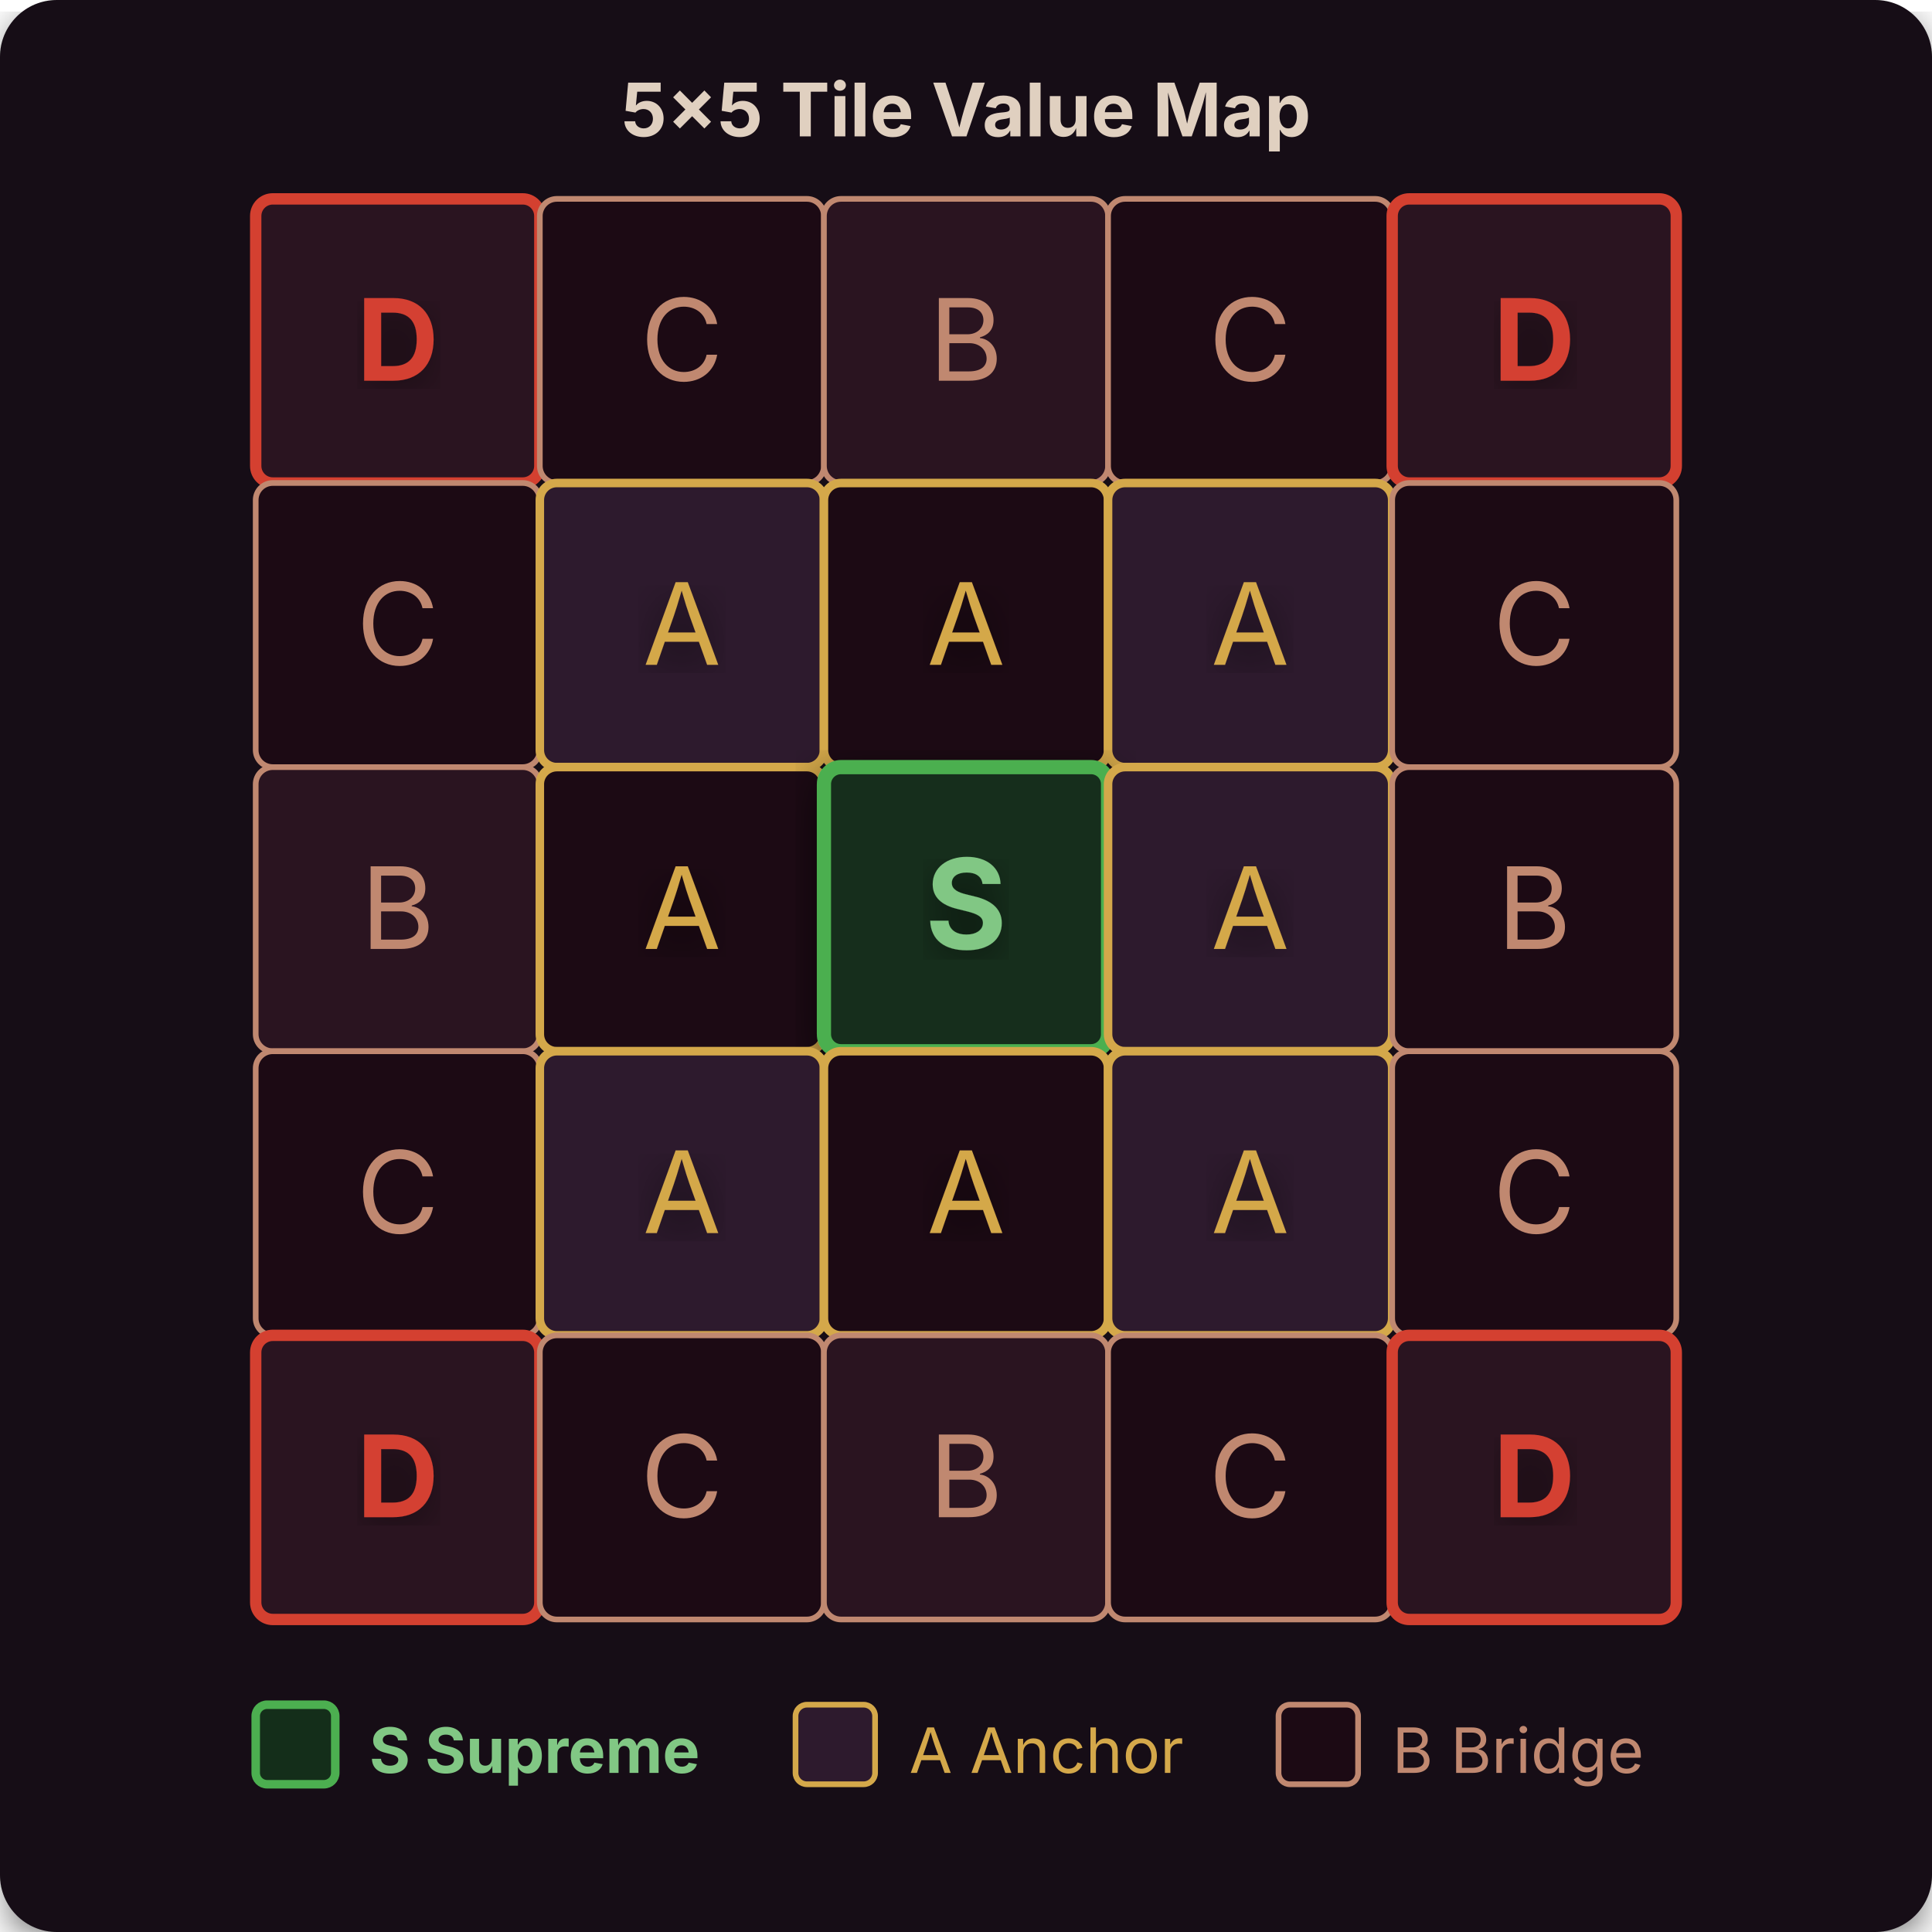
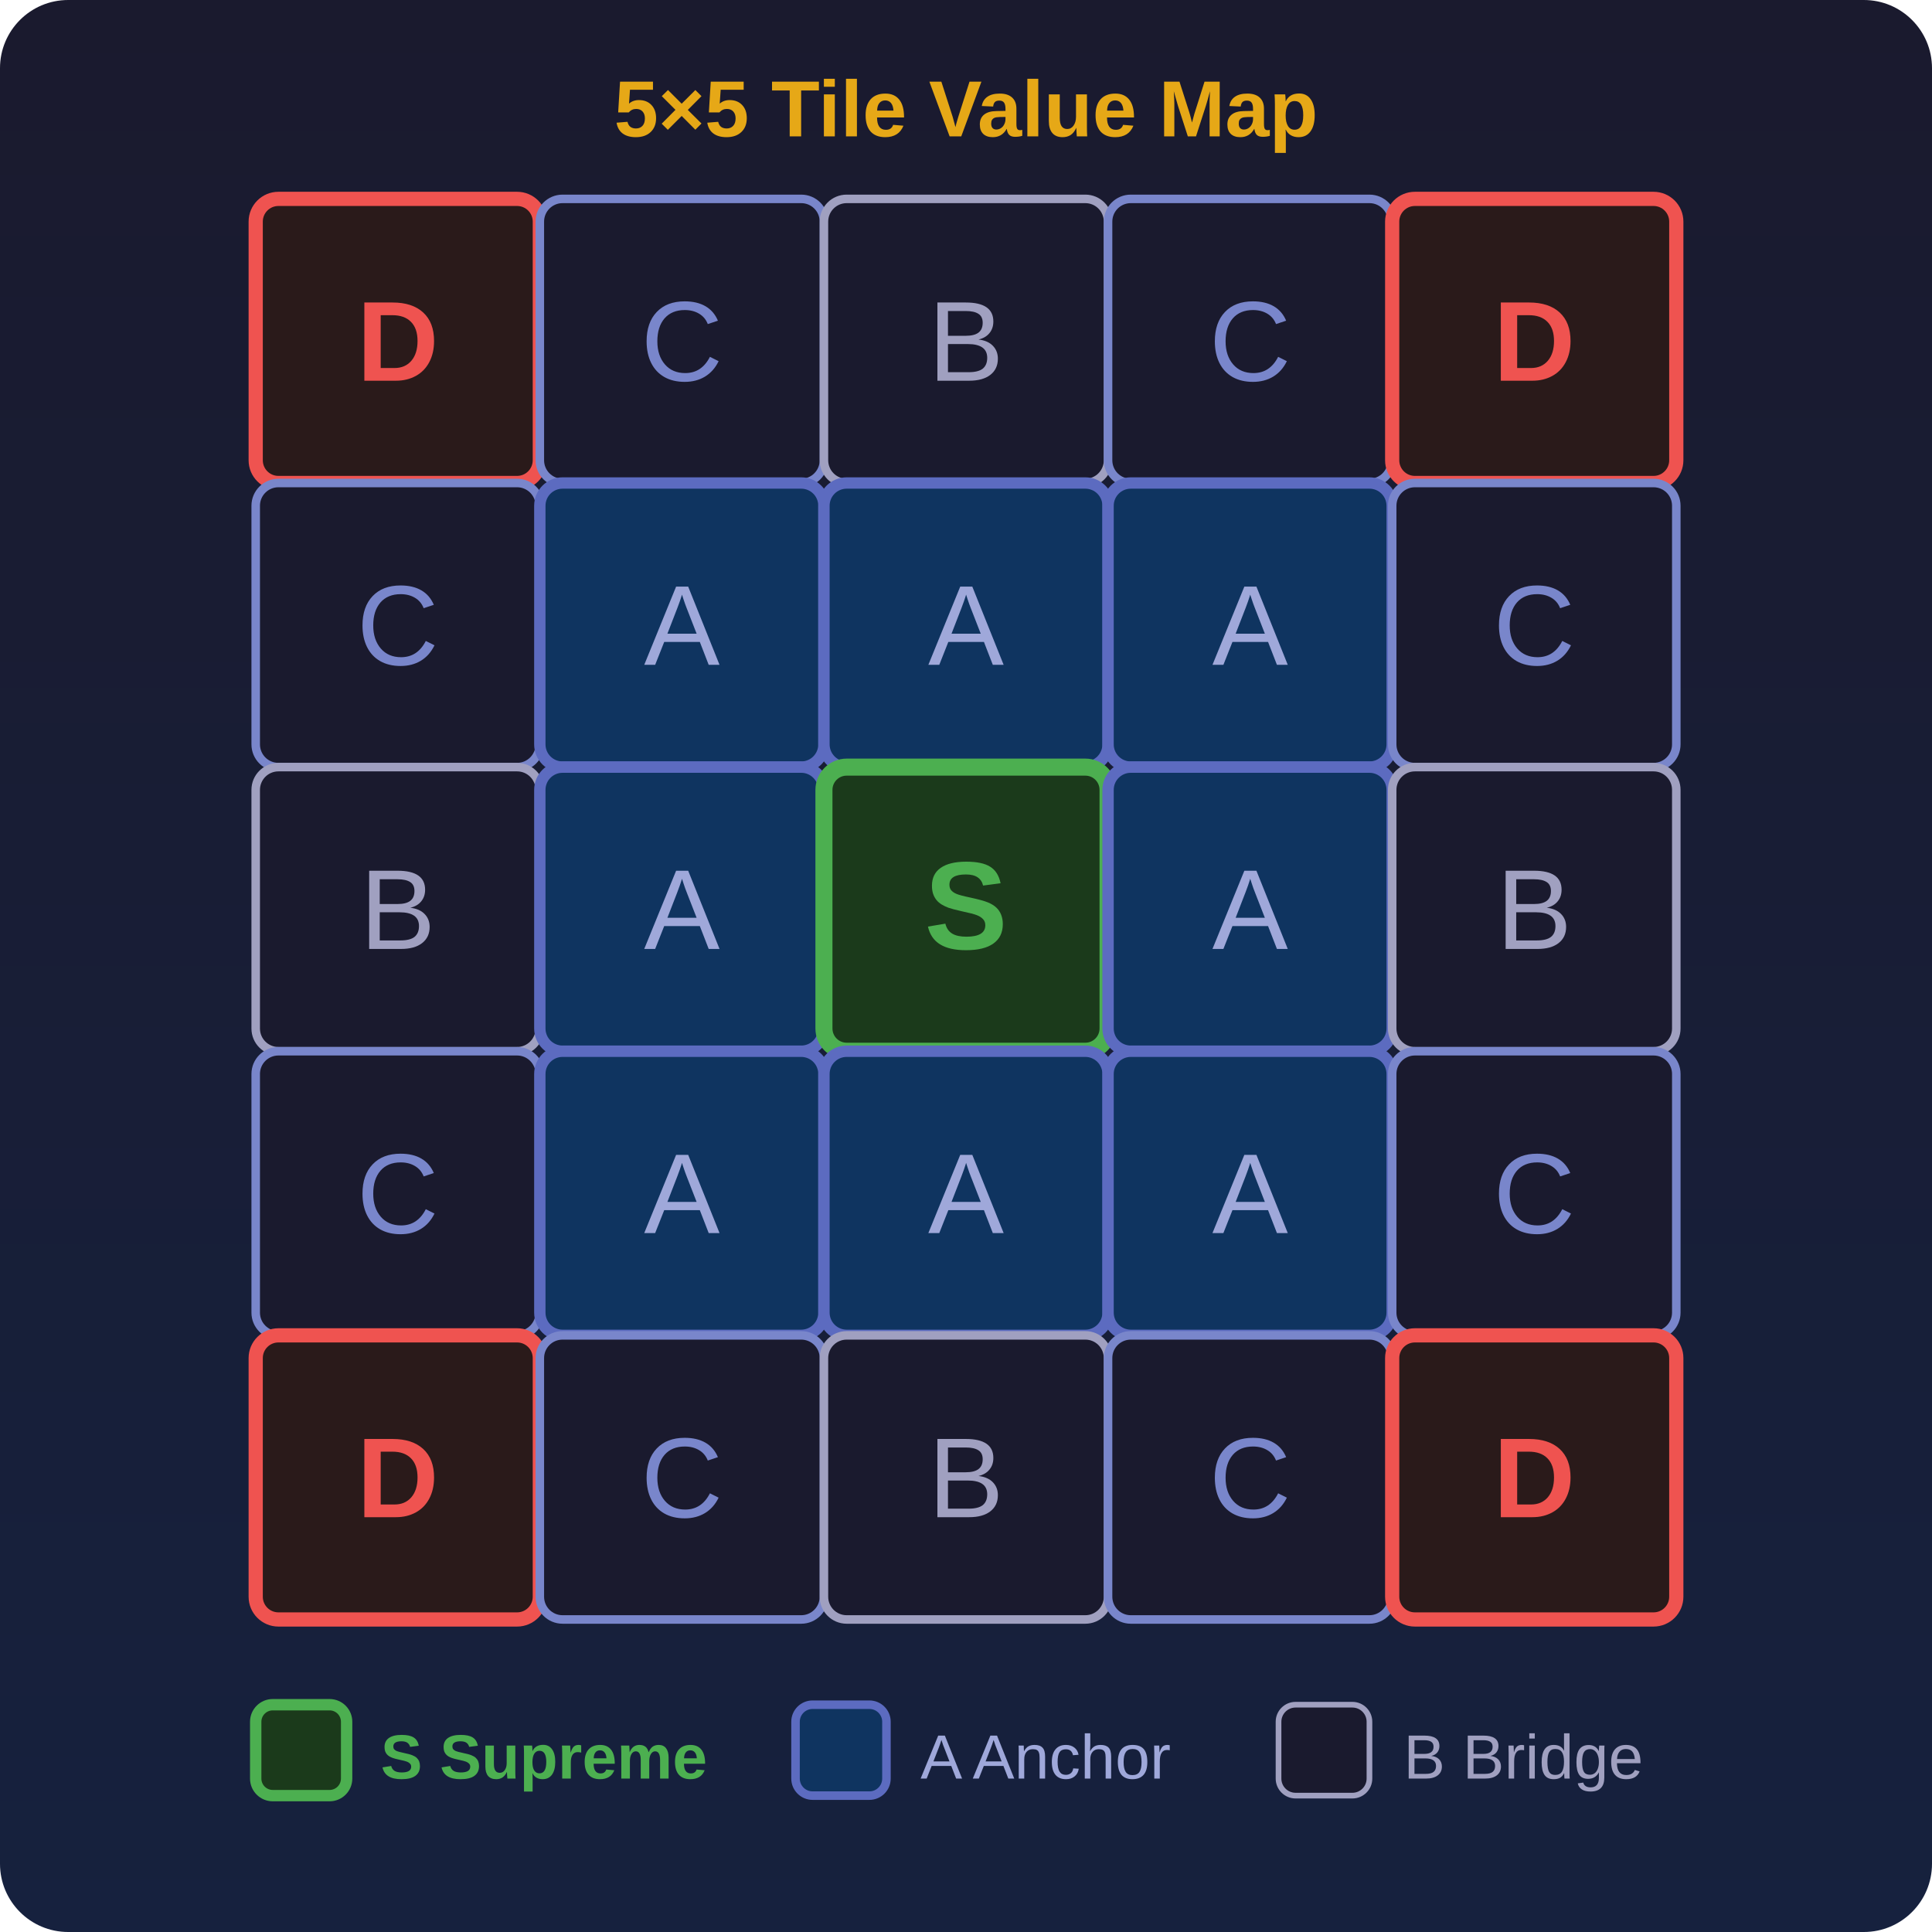
- <svg xmlns="http://www.w3.org/2000/svg" viewBox="0 0 340 340" font-family="'Segoe UI','Inter',sans-serif">
+ <svg xmlns="http://www.w3.org/2000/svg" viewBox="0 0 340 340" font-family="'Segoe UI',Arial,sans-serif">
  <defs>
-     <filter id="g">
-       <feDropShadow dx="0" dy="2" stdDeviation="4" flood-color="#000" flood-opacity="0.6" />
-     </filter>
+     <linearGradient id="bg" x1="0" y1="0" x2="0" y2="1">
+       <stop offset="0%" stop-color="#1a1a2e" />
+       <stop offset="100%" stop-color="#16213e" />
+     </linearGradient>
  </defs>
-   <rect width="340" height="340" rx="10" fill="#120812" filter="url(#g)" />
-   <text x="170" y="24" text-anchor="middle" fill="#E0D0C0" font-size="13" font-weight="bold">5×5 Tile Value Map</text>
+   <rect width="340" height="340" rx="12" fill="url(#bg)" />
+   <text x="170" y="24" text-anchor="middle" fill="#e6a817" font-size="14" font-weight="bold">5×5 Tile Value Map</text>
  <g transform="translate(45,35)">
-     <rect x="0" y="0" width="50" height="50" fill="#2A1420" stroke="#D44030" stroke-width="2" rx="3" />
-     <text x="25" y="32" text-anchor="middle" fill="#D44030" font-size="20" font-weight="bold" filter="url(#g)">D</text>
-     <rect x="50" y="0" width="50" height="50" fill="#1C0A14" stroke="#C08870" stroke-width="1" rx="3" />
-     <text x="75" y="32" text-anchor="middle" fill="#C08870" font-size="20">C</text>
-     <rect x="100" y="0" width="50" height="50" fill="#2A1420" stroke="#C08870" stroke-width="1" rx="3" />
-     <text x="125" y="32" text-anchor="middle" fill="#C08870" font-size="20">B</text>
-     <rect x="150" y="0" width="50" height="50" fill="#1C0A14" stroke="#C08870" stroke-width="1" rx="3" />
-     <text x="175" y="32" text-anchor="middle" fill="#C08870" font-size="20">C</text>
-     <rect x="200" y="0" width="50" height="50" fill="#2A1420" stroke="#D44030" stroke-width="2" rx="3" />
-     <text x="225" y="32" text-anchor="middle" fill="#D44030" font-size="20" font-weight="bold" filter="url(#g)">D</text>
-     <rect x="0" y="50" width="50" height="50" fill="#1C0A14" stroke="#C08870" stroke-width="1" rx="3" />
-     <text x="25" y="82" text-anchor="middle" fill="#C08870" font-size="20">C</text>
-     <rect x="50" y="50" width="50" height="50" fill="#2D1A2D" stroke="#D4A84A" stroke-width="1.5" rx="3" />
-     <text x="75" y="82" text-anchor="middle" fill="#D4A84A" font-size="20" filter="url(#g)">A</text>
-     <rect x="100" y="50" width="50" height="50" fill="#1C0A14" stroke="#D4A84A" stroke-width="1.5" rx="3" />
-     <text x="125" y="82" text-anchor="middle" fill="#D4A84A" font-size="20" filter="url(#g)">A</text>
-     <rect x="150" y="50" width="50" height="50" fill="#2D1A2D" stroke="#D4A84A" stroke-width="1.5" rx="3" />
-     <text x="175" y="82" text-anchor="middle" fill="#D4A84A" font-size="20" filter="url(#g)">A</text>
-     <rect x="200" y="50" width="50" height="50" fill="#1C0A14" stroke="#C08870" stroke-width="1" rx="3" />
-     <text x="225" y="82" text-anchor="middle" fill="#C08870" font-size="20">C</text>
-     <rect x="0" y="100" width="50" height="50" fill="#2A1420" stroke="#C08870" stroke-width="1" rx="3" />
-     <text x="25" y="132" text-anchor="middle" fill="#C08870" font-size="20">B</text>
-     <rect x="50" y="100" width="50" height="50" fill="#1C0A14" stroke="#D4A84A" stroke-width="1.5" rx="3" />
-     <text x="75" y="132" text-anchor="middle" fill="#D4A84A" font-size="20" filter="url(#g)">A</text>
-     <rect x="100" y="100" width="50" height="50" fill="#142E1A" stroke="#4CAF50" stroke-width="2.5" rx="3" filter="url(#g)">
+     <rect x="0" y="0" width="50" height="50" fill="#2a1a1a" stroke="#ef5350" stroke-width="2.5" rx="4" />
+     <text x="25" y="32" text-anchor="middle" fill="#ef5350" font-size="20" font-weight="bold">D</text>
+     <rect x="50" y="0" width="50" height="50" fill="#1a1a2e" stroke="#7986cb" stroke-width="1.5" rx="4" />
+     <text x="75" y="32" text-anchor="middle" fill="#7986cb" font-size="20">C</text>
+     <rect x="100" y="0" width="50" height="50" fill="#1a1a2e" stroke="#a0a0c0" stroke-width="1.5" rx="4" />
+     <text x="125" y="32" text-anchor="middle" fill="#a0a0c0" font-size="20">B</text>
+     <rect x="150" y="0" width="50" height="50" fill="#1a1a2e" stroke="#7986cb" stroke-width="1.5" rx="4" />
+     <text x="175" y="32" text-anchor="middle" fill="#7986cb" font-size="20">C</text>
+     <rect x="200" y="0" width="50" height="50" fill="#2a1a1a" stroke="#ef5350" stroke-width="2.5" rx="4" />
+     <text x="225" y="32" text-anchor="middle" fill="#ef5350" font-size="20" font-weight="bold">D</text>
+     <rect x="0" y="50" width="50" height="50" fill="#1a1a2e" stroke="#7986cb" stroke-width="1.5" rx="4" />
+     <text x="25" y="82" text-anchor="middle" fill="#7986cb" font-size="20">C</text>
+     <rect x="50" y="50" width="50" height="50" fill="#0f3460" stroke="#5c6bc0" stroke-width="2" rx="4" />
+     <text x="75" y="82" text-anchor="middle" fill="#9fa8da" font-size="20">A</text>
+     <rect x="100" y="50" width="50" height="50" fill="#0f3460" stroke="#5c6bc0" stroke-width="2" rx="4" />
+     <text x="125" y="82" text-anchor="middle" fill="#9fa8da" font-size="20">A</text>
+     <rect x="150" y="50" width="50" height="50" fill="#0f3460" stroke="#5c6bc0" stroke-width="2" rx="4" />
+     <text x="175" y="82" text-anchor="middle" fill="#9fa8da" font-size="20">A</text>
+     <rect x="200" y="50" width="50" height="50" fill="#1a1a2e" stroke="#7986cb" stroke-width="1.5" rx="4" />
+     <text x="225" y="82" text-anchor="middle" fill="#7986cb" font-size="20">C</text>
+     <rect x="0" y="100" width="50" height="50" fill="#1a1a2e" stroke="#a0a0c0" stroke-width="1.5" rx="4" />
+     <text x="25" y="132" text-anchor="middle" fill="#a0a0c0" font-size="20">B</text>
+     <rect x="50" y="100" width="50" height="50" fill="#0f3460" stroke="#5c6bc0" stroke-width="2" rx="4" />
+     <text x="75" y="132" text-anchor="middle" fill="#9fa8da" font-size="20">A</text>
+     <rect x="100" y="100" width="50" height="50" fill="#1b3a1b" stroke="#4caf50" stroke-width="3" rx="4">
      <animate attributeName="opacity" values="1;0.7;1" dur="2s" repeatCount="indefinite" />
    </rect>
-     <text x="125" y="132" text-anchor="middle" fill="#81C784" font-size="22" font-weight="bold" filter="url(#g)">S</text>
-     <rect x="150" y="100" width="50" height="50" fill="#2D1A2D" stroke="#D4A84A" stroke-width="1.5" rx="3" />
-     <text x="175" y="132" text-anchor="middle" fill="#D4A84A" font-size="20" filter="url(#g)">A</text>
-     <rect x="200" y="100" width="50" height="50" fill="#1C0A14" stroke="#C08870" stroke-width="1" rx="3" />
-     <text x="225" y="132" text-anchor="middle" fill="#C08870" font-size="20">B</text>
-     <rect x="0" y="150" width="50" height="50" fill="#1C0A14" stroke="#C08870" stroke-width="1" rx="3" />
-     <text x="25" y="182" text-anchor="middle" fill="#C08870" font-size="20">C</text>
-     <rect x="50" y="150" width="50" height="50" fill="#2D1A2D" stroke="#D4A84A" stroke-width="1.5" rx="3" />
-     <text x="75" y="182" text-anchor="middle" fill="#D4A84A" font-size="20" filter="url(#g)">A</text>
-     <rect x="100" y="150" width="50" height="50" fill="#1C0A14" stroke="#D4A84A" stroke-width="1.5" rx="3" />
-     <text x="125" y="182" text-anchor="middle" fill="#D4A84A" font-size="20" filter="url(#g)">A</text>
-     <rect x="150" y="150" width="50" height="50" fill="#2D1A2D" stroke="#D4A84A" stroke-width="1.5" rx="3" />
-     <text x="175" y="182" text-anchor="middle" fill="#D4A84A" font-size="20" filter="url(#g)">A</text>
-     <rect x="200" y="150" width="50" height="50" fill="#1C0A14" stroke="#C08870" stroke-width="1" rx="3" />
-     <text x="225" y="182" text-anchor="middle" fill="#C08870" font-size="20">C</text>
-     <rect x="0" y="200" width="50" height="50" fill="#2A1420" stroke="#D44030" stroke-width="2" rx="3" />
-     <text x="25" y="232" text-anchor="middle" fill="#D44030" font-size="20" font-weight="bold" filter="url(#g)">D</text>
-     <rect x="50" y="200" width="50" height="50" fill="#1C0A14" stroke="#C08870" stroke-width="1" rx="3" />
-     <text x="75" y="232" text-anchor="middle" fill="#C08870" font-size="20">C</text>
-     <rect x="100" y="200" width="50" height="50" fill="#2A1420" stroke="#C08870" stroke-width="1" rx="3" />
-     <text x="125" y="232" text-anchor="middle" fill="#C08870" font-size="20">B</text>
-     <rect x="150" y="200" width="50" height="50" fill="#1C0A14" stroke="#C08870" stroke-width="1" rx="3" />
-     <text x="175" y="232" text-anchor="middle" fill="#C08870" font-size="20">C</text>
-     <rect x="200" y="200" width="50" height="50" fill="#2A1420" stroke="#D44030" stroke-width="2" rx="3" />
-     <text x="225" y="232" text-anchor="middle" fill="#D44030" font-size="20" font-weight="bold" filter="url(#g)">D</text>
+     <text x="125" y="132" text-anchor="middle" fill="#4caf50" font-size="22" font-weight="bold">S</text>
+     <rect x="150" y="100" width="50" height="50" fill="#0f3460" stroke="#5c6bc0" stroke-width="2" rx="4" />
+     <text x="175" y="132" text-anchor="middle" fill="#9fa8da" font-size="20">A</text>
+     <rect x="200" y="100" width="50" height="50" fill="#1a1a2e" stroke="#a0a0c0" stroke-width="1.5" rx="4" />
+     <text x="225" y="132" text-anchor="middle" fill="#a0a0c0" font-size="20">B</text>
+     <rect x="0" y="150" width="50" height="50" fill="#1a1a2e" stroke="#7986cb" stroke-width="1.5" rx="4" />
+     <text x="25" y="182" text-anchor="middle" fill="#7986cb" font-size="20">C</text>
+     <rect x="50" y="150" width="50" height="50" fill="#0f3460" stroke="#5c6bc0" stroke-width="2" rx="4" />
+     <text x="75" y="182" text-anchor="middle" fill="#9fa8da" font-size="20">A</text>
+     <rect x="100" y="150" width="50" height="50" fill="#0f3460" stroke="#5c6bc0" stroke-width="2" rx="4" />
+     <text x="125" y="182" text-anchor="middle" fill="#9fa8da" font-size="20">A</text>
+     <rect x="150" y="150" width="50" height="50" fill="#0f3460" stroke="#5c6bc0" stroke-width="2" rx="4" />
+     <text x="175" y="182" text-anchor="middle" fill="#9fa8da" font-size="20">A</text>
+     <rect x="200" y="150" width="50" height="50" fill="#1a1a2e" stroke="#7986cb" stroke-width="1.5" rx="4" />
+     <text x="225" y="182" text-anchor="middle" fill="#7986cb" font-size="20">C</text>
+     <rect x="0" y="200" width="50" height="50" fill="#2a1a1a" stroke="#ef5350" stroke-width="2.5" rx="4" />
+     <text x="25" y="232" text-anchor="middle" fill="#ef5350" font-size="20" font-weight="bold">D</text>
+     <rect x="50" y="200" width="50" height="50" fill="#1a1a2e" stroke="#7986cb" stroke-width="1.5" rx="4" />
+     <text x="75" y="232" text-anchor="middle" fill="#7986cb" font-size="20">C</text>
+     <rect x="100" y="200" width="50" height="50" fill="#1a1a2e" stroke="#a0a0c0" stroke-width="1.5" rx="4" />
+     <text x="125" y="232" text-anchor="middle" fill="#a0a0c0" font-size="20">B</text>
+     <rect x="150" y="200" width="50" height="50" fill="#1a1a2e" stroke="#7986cb" stroke-width="1.5" rx="4" />
+     <text x="175" y="232" text-anchor="middle" fill="#7986cb" font-size="20">C</text>
+     <rect x="200" y="200" width="50" height="50" fill="#2a1a1a" stroke="#ef5350" stroke-width="2.5" rx="4" />
+     <text x="225" y="232" text-anchor="middle" fill="#ef5350" font-size="20" font-weight="bold">D</text>
  </g>
  <g transform="translate(45,300)">
-     <rect x="0" y="0" width="14" height="14" fill="#142E1A" stroke="#4CAF50" stroke-width="1.5" rx="2" />
-     <text x="20" y="12" fill="#81C784" font-size="11" font-weight="bold">S Supreme</text>
-     <rect x="95" y="0" width="14" height="14" fill="#2D1A2D" stroke="#D4A84A" stroke-width="1" rx="2" />
-     <text x="115" y="12" fill="#D4A84A" font-size="11">A Anchor</text>
-     <rect x="180" y="0" width="14" height="14" fill="#1C0A14" stroke="#C08870" stroke-width="1" rx="2" />
-     <text x="200" y="12" fill="#C08870" font-size="11">B Bridge</text>
+     <rect x="0" y="0" width="16" height="16" fill="#1b3a1b" stroke="#4caf50" stroke-width="2" rx="3" />
+     <text x="22" y="13" fill="#4caf50" font-size="11" font-weight="bold">S Supreme</text>
+     <rect x="95" y="0" width="16" height="16" fill="#0f3460" stroke="#5c6bc0" stroke-width="1.5" rx="3" />
+     <text x="117" y="13" fill="#9fa8da" font-size="11">A Anchor</text>
+     <rect x="180" y="0" width="16" height="16" fill="#1a1a2e" stroke="#a0a0c0" stroke-width="1" rx="3" />
+     <text x="202" y="13" fill="#a0a0c0" font-size="11">B Bridge</text>
  </g>
</svg>
